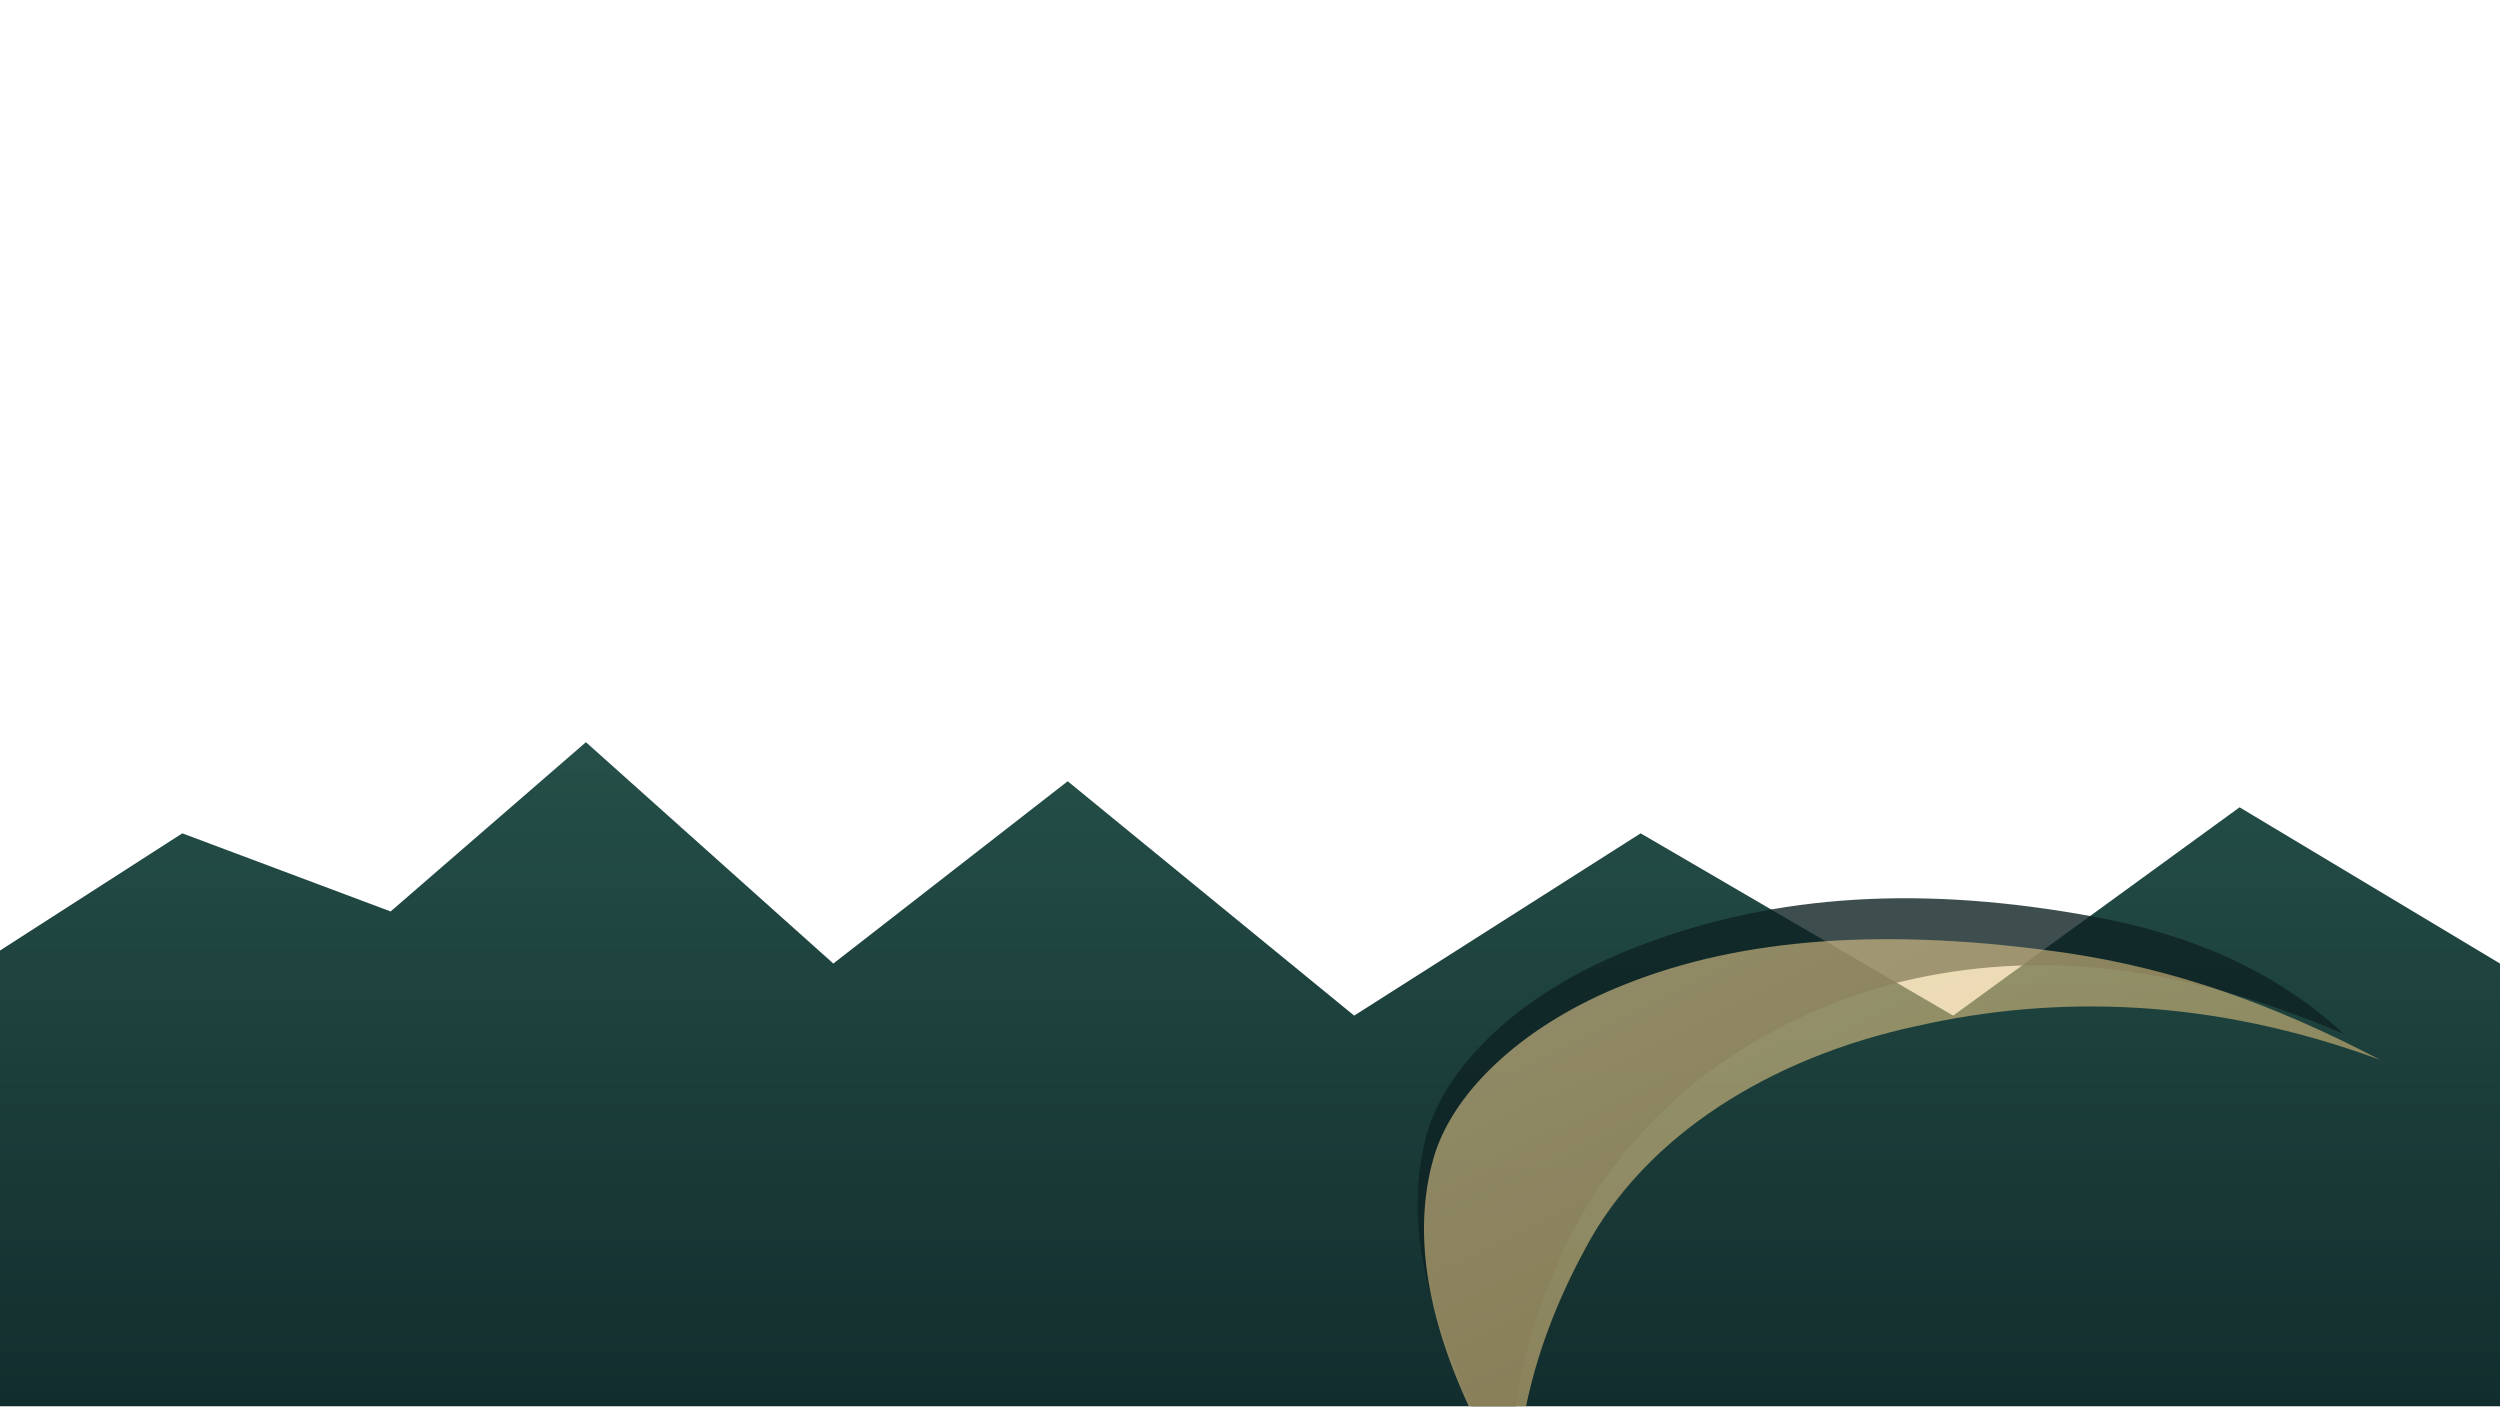
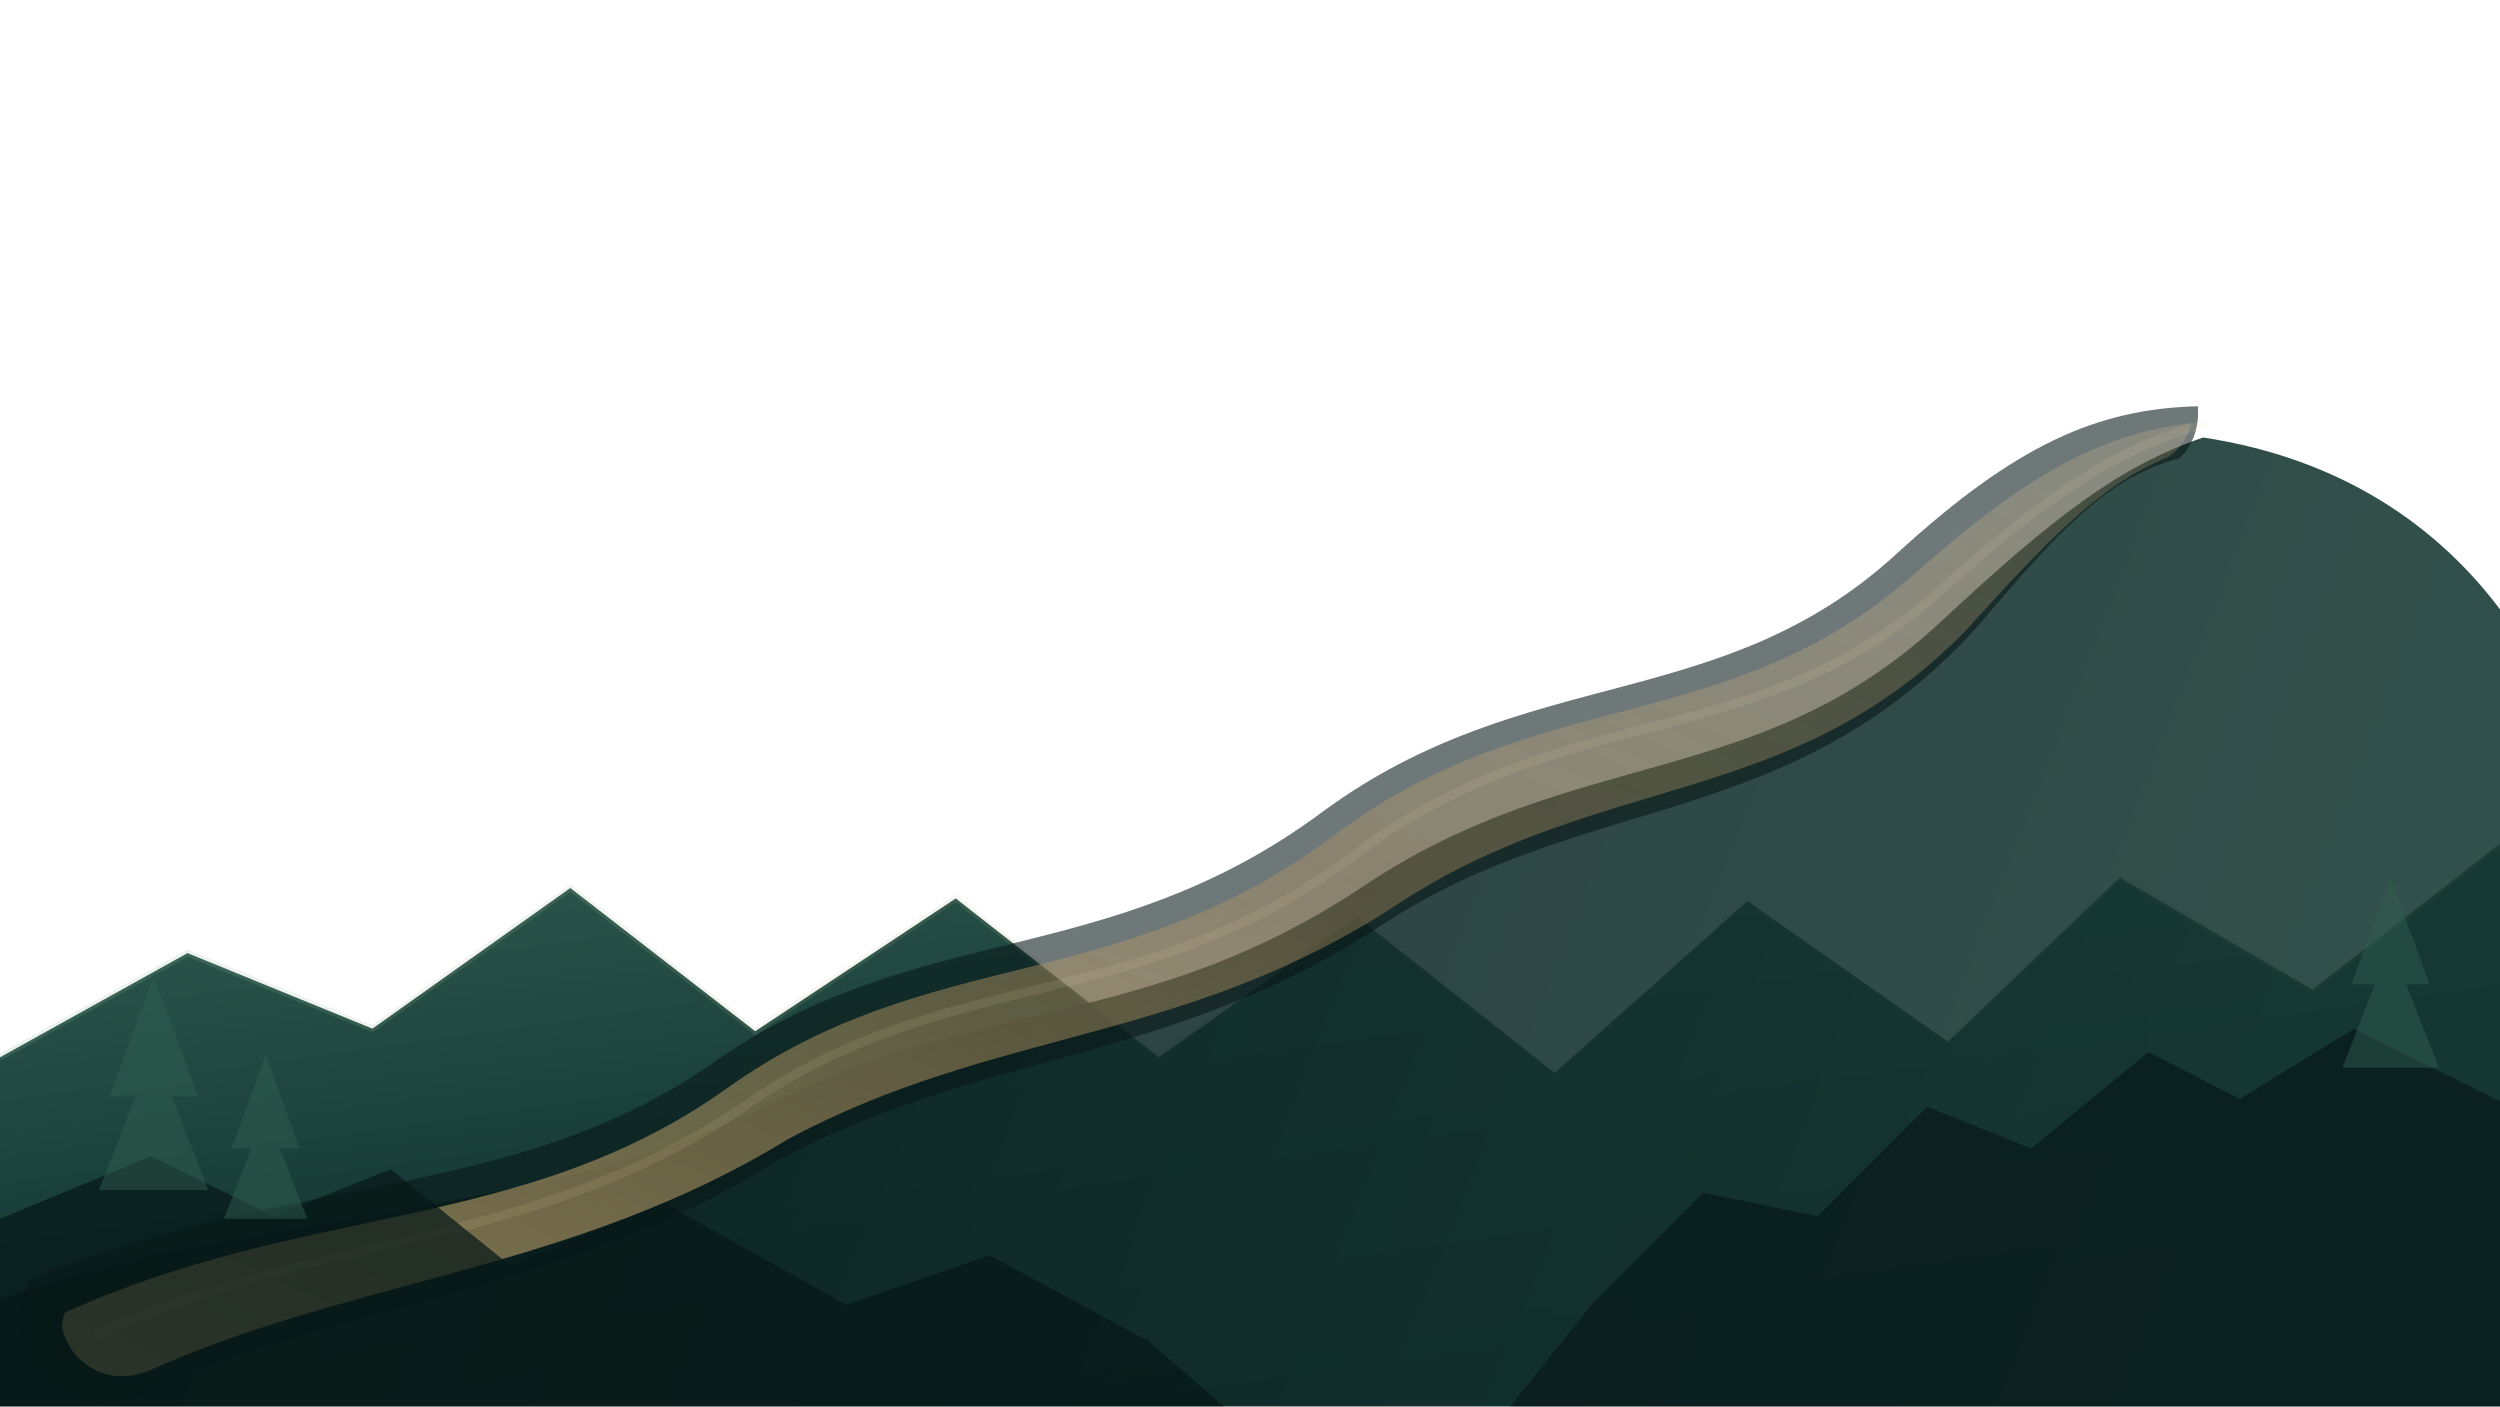
- <svg xmlns="http://www.w3.org/2000/svg" viewBox="0 0 1920 1080" preserveAspectRatio="xMidYMid slice">
+ <svg xmlns="http://www.w3.org/2000/svg" viewBox="0 0 1920 1080" preserveAspectRatio="xMidYMid slice" aria-hidden="true" focusable="false">
  <defs>
-     <linearGradient id="nearLayer" x1="0" y1="0" x2="0" y2="1">
-       <stop offset="0%" stop-color="#254f48" />
-       <stop offset="100%" stop-color="#122d2d" />
+     <linearGradient id="near-ground" x1="0.08" y1="0" x2="0.72" y2="1">
+       <stop offset="0" stop-color="#2f5b50" />
+       <stop offset="0.48" stop-color="#173c37" />
+       <stop offset="1" stop-color="#081e1d" />
    </linearGradient>
-     <linearGradient id="trailGlow" x1="0" y1="0" x2="1" y2="1">
-       <stop offset="0%" stop-color="#e8d095" />
-       <stop offset="100%" stop-color="#ceaa64" />
+     <linearGradient id="shadow-ground" x1="0" y1="0" x2="1" y2="0.15">
+       <stop offset="0" stop-color="#071918" />
+       <stop offset="0.54" stop-color="#102b29" />
+       <stop offset="1" stop-color="#163832" />
+     </linearGradient>
+     <linearGradient id="trail-bed" x1="0" y1="1" x2="1" y2="0">
+       <stop offset="0" stop-color="#d4b777" stop-opacity="0.62" />
+       <stop offset="0.56" stop-color="#b79462" stop-opacity="0.38" />
+       <stop offset="1" stop-color="#ead09a" stop-opacity="0.2" />
+     </linearGradient>
+     <linearGradient id="ridge-light" x1="0" y1="0" x2="1" y2="0">
+       <stop offset="0" stop-color="#8bb49e" stop-opacity="0.18" />
+       <stop offset="0.74" stop-color="#d9bd7c" stop-opacity="0.08" />
+       <stop offset="1" stop-color="#f0ce8d" stop-opacity="0.22" />
    </linearGradient>
  </defs>
-   <path d="M0 1080 L0 730 L140 640 L300 700 L450 570 L640 740 L820 600 L1040 780 L1260 640 L1500 780 L1720 620 L1920 740 L1920 1080 Z" fill="url(#nearLayer)" />
-   <path d="M1130 1080 C1090 990 1080 930 1096 870 C1112 816 1170 760 1260 726 C1365 686 1478 680 1608 704 C1684 718 1748 746 1800 794 C1664 736 1552 730 1452 756 C1330 790 1244 866 1200 962 C1178 1010 1168 1050 1164 1080 Z" fill="#0e2224" fill-opacity="0.8" />
-   <path d="M1128 1080 C1092 1002 1086 938 1102 886 C1118 836 1172 786 1248 756 C1338 720 1450 712 1588 732 C1668 744 1744 770 1828 814 C1698 766 1578 764 1472 788 C1360 812 1264 872 1218 958 C1194 1002 1180 1042 1172 1080 Z" fill="url(#trailGlow)" fill-opacity="0.6" />
+   <path d="M0 1080 L0 812 L144 732 L286 790 L438 682 L580 792 L734 690 L890 812 L1042 704 L1194 824 L1342 692 L1496 800 L1628 674 L1776 760 L1920 648 L1920 1080 Z" fill="url(#near-ground)" />
+   <path d="M0 812 L144 732 L286 790 L438 682 L580 792 L734 690 L890 812 L1042 704 L1194 824 L1342 692 L1496 800 L1628 674 L1776 760 L1920 648" fill="none" stroke="url(#ridge-light)" stroke-width="5" />
+   <path d="M0 1080 L0 998 C236 920 410 938 590 848 C754 766 884 790 1048 680 C1210 572 1350 608 1490 478 C1578 396 1628 358 1692 336 C1798 352 1872 404 1920 468 L1920 1080 Z" fill="url(#shadow-ground)" fill-opacity="0.88" />
+   <path d="M22 984 C218 900 392 925 548 816 C704 706 850 746 1015 624 C1172 508 1322 550 1458 424 C1548 342 1610 314 1688 312 C1689 327 1685 341 1674 352 C1620 366 1584 404 1518 482 C1376 638 1220 608 1065 708 C900 818 754 806 596 892 C430 996 258 1000 110 1070 C78 1085 45 1078 28 1052 C14 1030 12 1007 22 984 Z" fill="#071817" fill-opacity="0.58" />
+   <path d="M50 1008 C235 924 402 947 558 836 C715 724 857 766 1024 642 C1180 524 1326 568 1470 441 C1550 370 1610 333 1683 325 C1680 337 1674 345 1665 351 C1614 372 1575 412 1510 484 C1375 622 1230 592 1074 694 C910 802 765 789 605 875 C440 976 272 982 116 1052 C84 1066 58 1048 50 1027 C47 1021 47 1015 50 1008 Z" fill="url(#trail-bed)" />
+   <path d="M76 1024 C252 946 414 958 574 848 C730 740 878 780 1044 654 C1202 536 1352 580 1492 452 C1574 378 1628 344 1692 326" fill="none" stroke="#f3dcaa" stroke-opacity="0.1" stroke-linecap="round" stroke-width="7" />
+   <path d="M0 1080 L0 936 L116 888 L210 934 L300 898 L392 972 L510 924 L650 1002 L760 964 L882 1030 L940 1080 Z" fill="#061817" fill-opacity="0.72" />
+   <path d="M1920 1080 L1920 846 L1808 790 L1720 844 L1650 808 L1560 882 L1480 850 L1396 934 L1308 916 L1224 1000 L1160 1080 Z" fill="#071a19" fill-opacity="0.72" />
+   <g fill="#315f50" fill-opacity="0.48">
+     <path d="M84 842 l34 -92 l34 92 h-20 l28 72 h-84 l28 -72 Z" />
+     <path d="M178 882 l26 -72 l26 72 h-15 l21 54 h-64 l21 -54 Z" />
+     <path d="M1806 756 l30 -82 l30 82 h-18 l25 64 h-74 l25 -64 Z" />
+   </g>
</svg>
